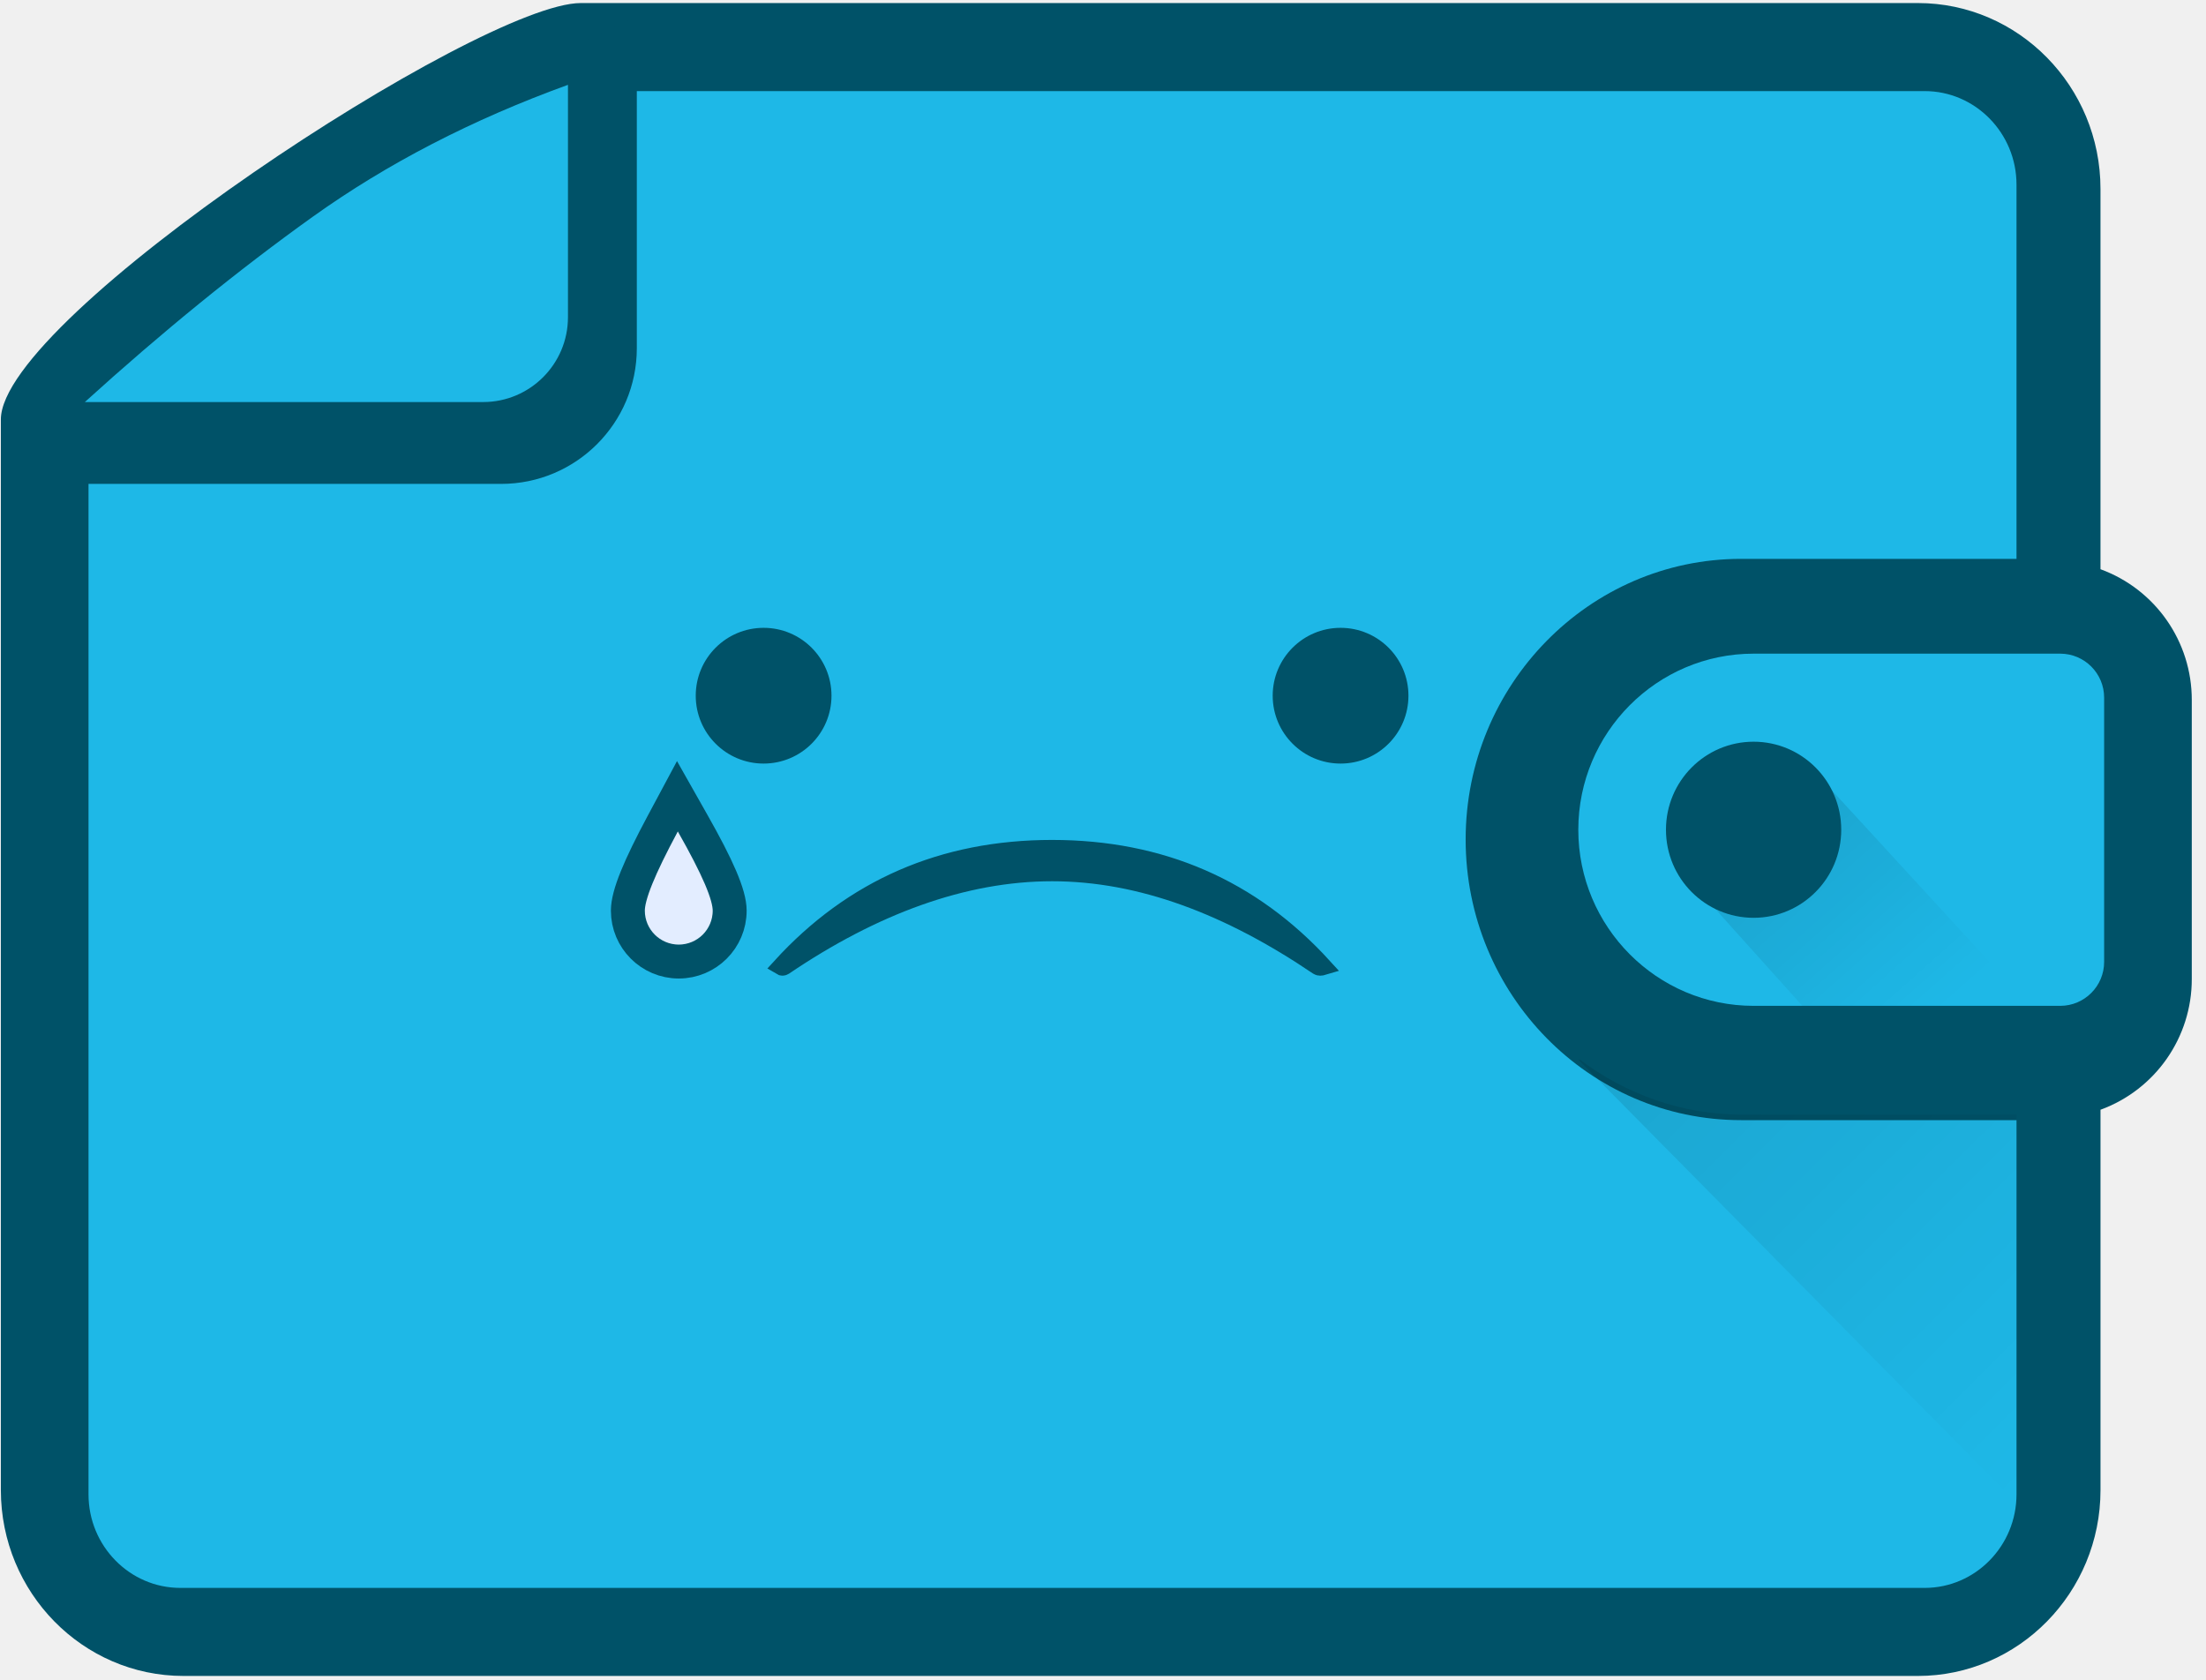
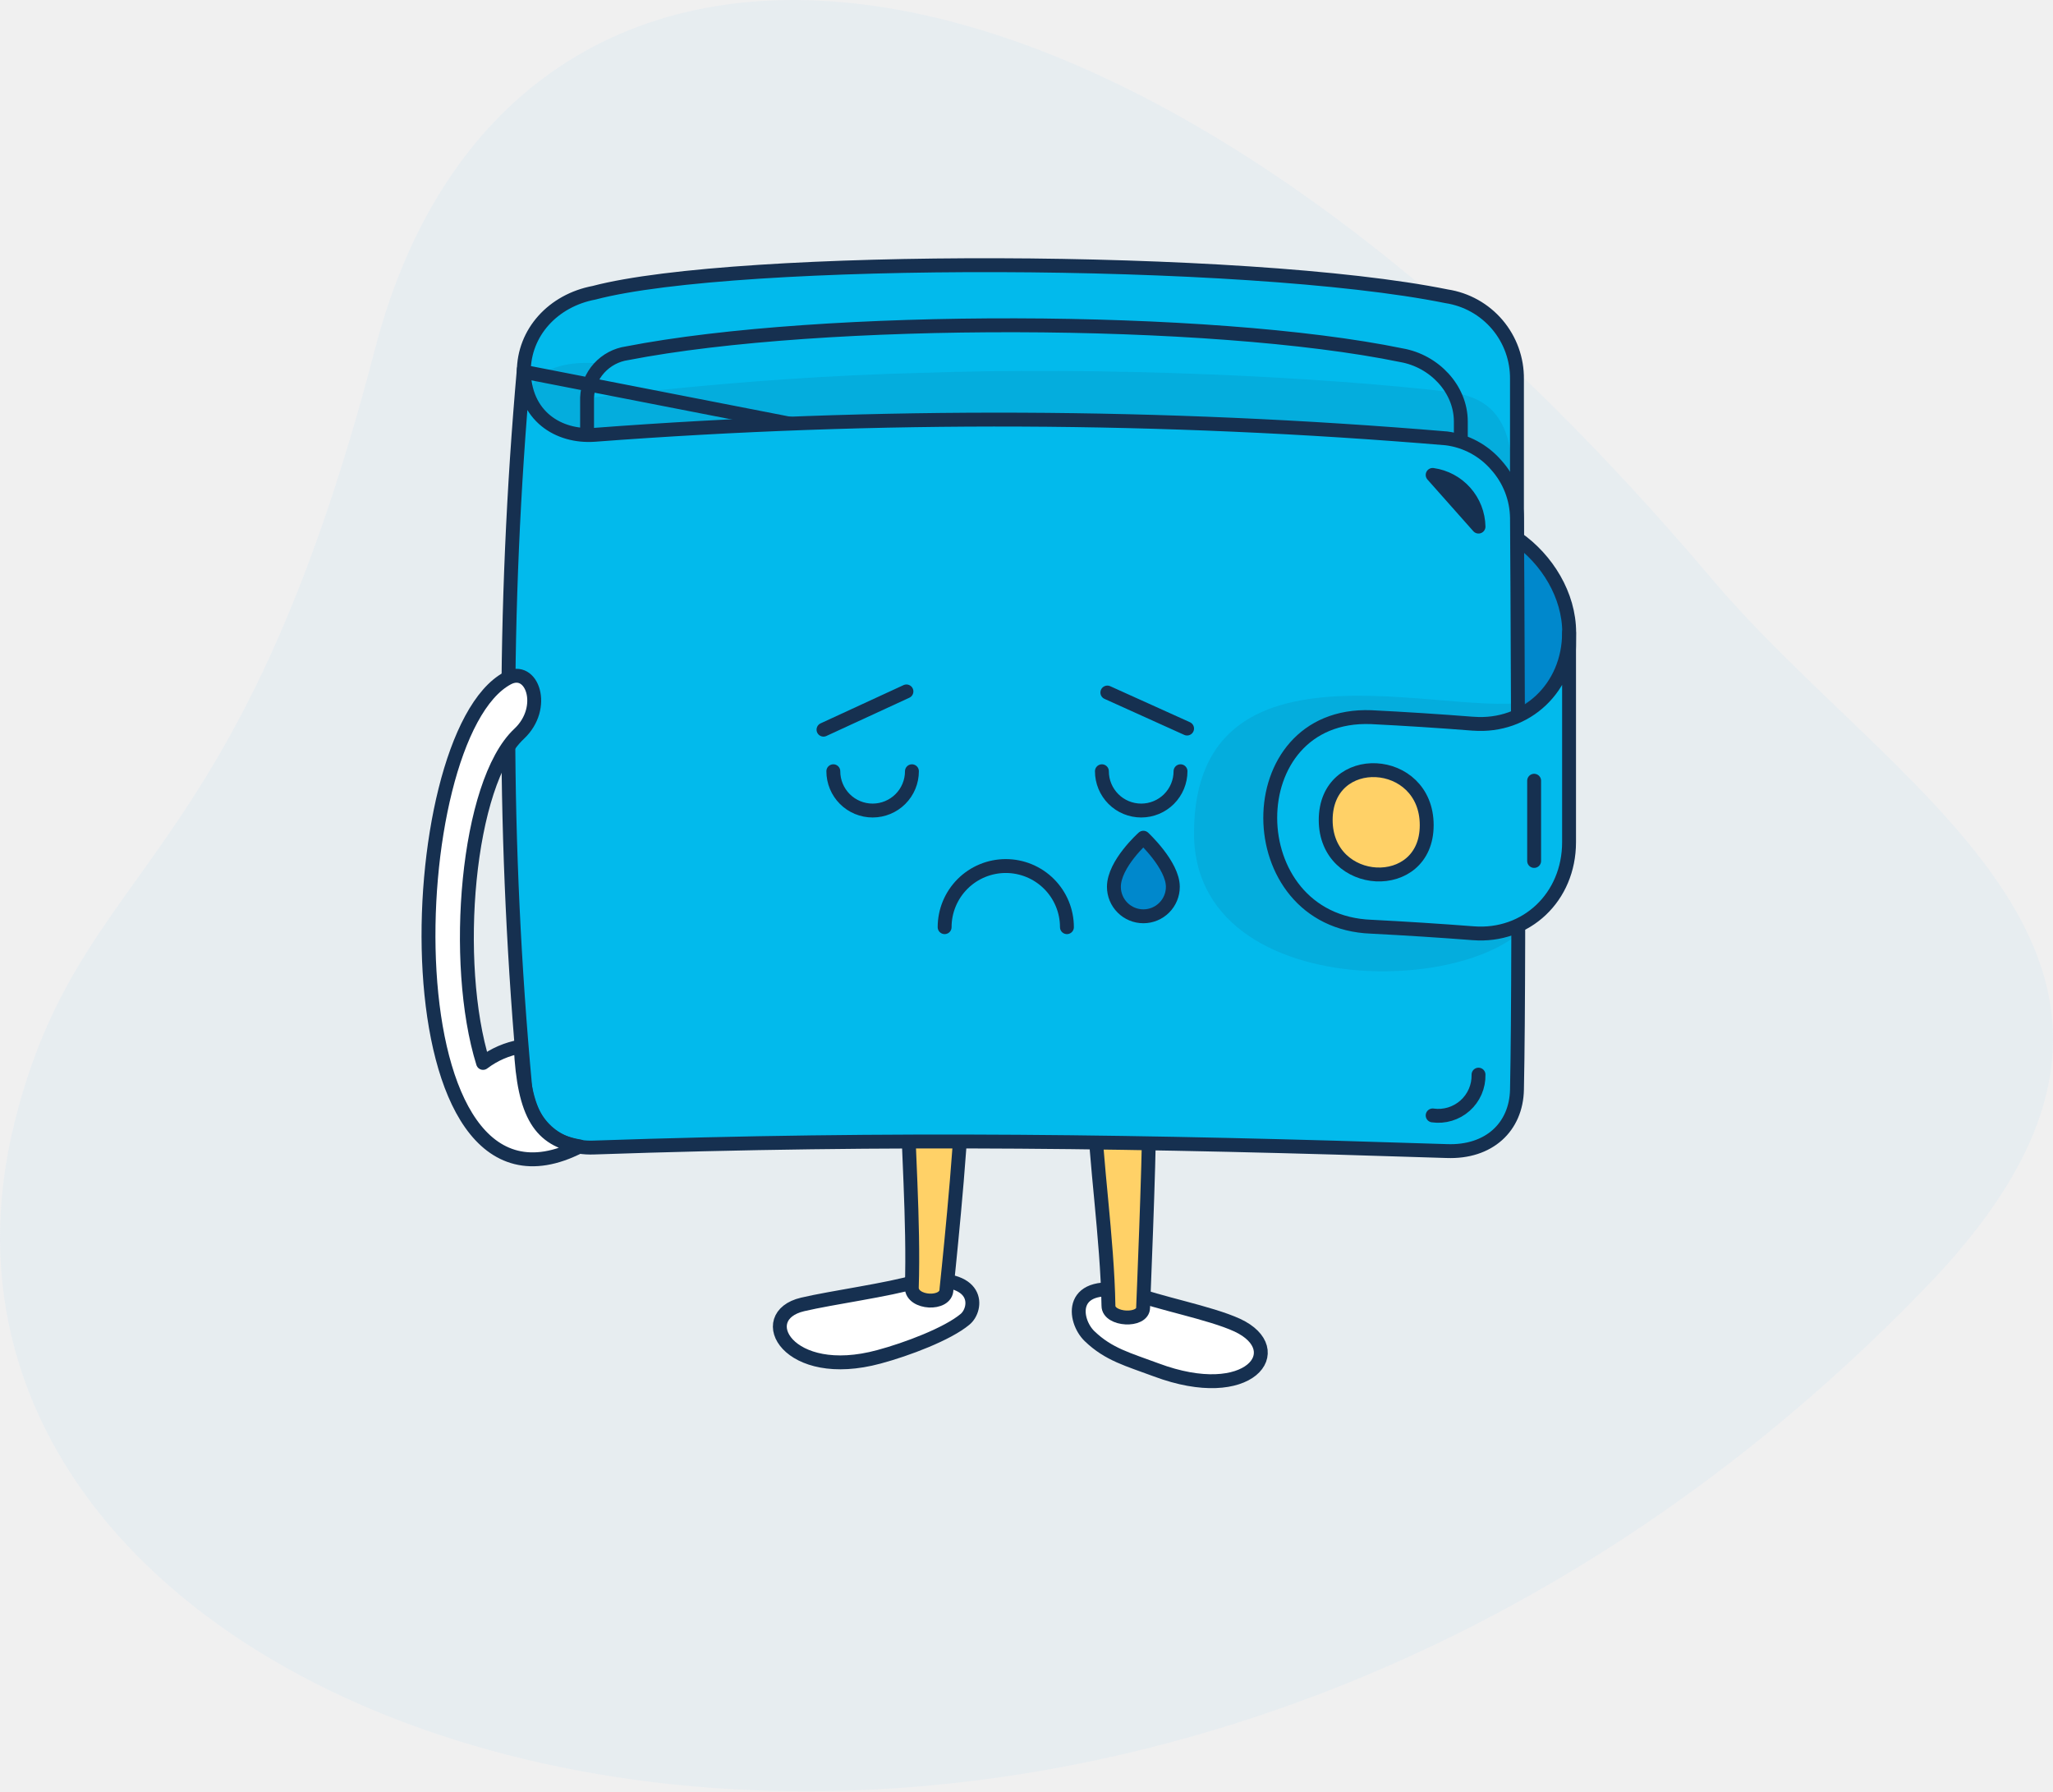
- <svg xmlns="http://www.w3.org/2000/svg" width="130" height="99" viewBox="0 0 130 99">
-   <defs>
-     <linearGradient id="a" x1="17.388%" x2="82.47%" y1="37.558%" y2="91.315%">
-       <stop offset="0%" stop-opacity=".1" />
-       <stop offset="100%" stop-opacity="0" />
-     </linearGradient>
-     <linearGradient id="b" x1="22.076%" x2="120.535%" y1="-21.98%" y2="77.938%">
-       <stop offset="0%" stop-opacity=".1" />
-       <stop offset="100%" stop-opacity="0" />
-     </linearGradient>
-   </defs>
-   <g fill="none" fill-rule="nonzero">
-     <path fill="#005268" d="M123.782 33.547V11.134c0-6.041-4.825-10.954-10.759-10.954H34.224C28.29.18.051 18.677.051 24.719v63.096c0 6.041 4.825 10.954 10.76 10.954h102.212c5.934 0 10.76-4.913 10.76-10.955V65.401a8.193 8.193 0 0 0 5.379-7.71V41.258a8.193 8.193 0 0 0-5.38-7.712z" />
-     <path fill="#1EB8E7" d="M113.423 93.58H10.626c-2.983 0-5.41-2.474-5.41-5.513V26.992c0-3.039 25.657-21.623 28.639-21.623h79.568c2.982 0 5.41 2.474 5.41 5.513v22.053h-16.231c-8.95 0-16.231 7.419-16.231 16.54 0 9.12 7.28 16.539 16.23 16.539h16.232v22.053c0 3.039-2.428 5.513-5.41 5.513z" />
-     <path fill="#1EB8E7" d="M123.997 56.683a2.59 2.59 0 0 1-2.582 2.595H103.34c-5.697 0-10.33-4.654-10.33-10.378s4.633-10.378 10.33-10.378h18.075a2.59 2.59 0 0 1 2.582 2.595v15.566z" />
-     <path fill="url(#a)" d="M106.215 59.281h13.407l-13.407-14.597-6.518 7.342z" />
-     <ellipse cx="103.34" cy="48.9" fill="#005268" rx="5.164" ry="5.189" />
-     <path fill="url(#b)" d="M118.655 88.391c.05-.301.178-.575.178-.89V65.69h-16.168c-3.592 0-6.881-1.23-9.568-3.243l-.086-.001 25.644 25.944z" />
-     <path d="M123.782 33.547V11.134c0-6.041-4.825-10.954-10.759-10.954H10.811C4.875.18.05 5.093.05 11.134v76.68c0 6.042 4.825 10.955 10.76 10.955h102.212c5.934 0 10.76-4.913 10.76-10.955V65.401a8.193 8.193 0 0 0 5.379-7.71V41.258a8.193 8.193 0 0 0-5.38-7.712z" />
-     <circle cx="79" cy="41" r="4" fill="#005268" />
-     <circle cx="45" cy="41" r="4" fill="#005268" />
-     <path fill="#005268" stroke="#005268" d="M46 56.965C50.233 52.322 55.567 50 62 50s11.767 2.322 16 6.965c-.155.047-.268.047-.337 0-5.23-3.543-10.434-5.53-15.663-5.53-5.23 0-10.55 1.986-15.78 5.53-.07.047-.143.047-.22 0z" />
-     <path fill="#E3EDFF" stroke="#005268" stroke-width="2" d="M40.814 48.507c1.47 2.594 2.186 4.22 2.186 5.16a3 3 0 0 1-6 0c0-.927.677-2.553 2.063-5.14l.857-1.6.894 1.58z" />
-     <path fill="#005268" d="M37.528 1L15.256 11.388 1 28.518h28.528a8 8 0 0 0 8-8V1z" />
-     <path fill="#1EB8E7" d="M33.47 5c-5.644 2.046-10.66 4.64-15.05 7.781-4.39 3.142-8.862 6.78-13.42 10.913h23.47a5 5 0 0 0 5-5V5z" />
-   </g>
+ <svg xmlns="http://www.w3.org/2000/svg" width="196" height="171" viewBox="0 0 196 171" fill="none">
+   <path opacity="0.3" d="M1.401 107.095C-14.234 169.608 104.462 205.391 184.019 122.723C213.601 91.985 181.286 76.382 163.381 55.209C105.218 -13.556 48.306 -14.806 35.798 33.329C22.627 84.021 7.736 81.752 1.401 107.095Z" fill="#D3E6F2" />
+   <path d="M87.537 122.317C84.842 123.136 79.407 123.867 76.624 124.524C71.865 125.643 75.198 131.888 83.916 129.525C86.574 128.812 90.464 127.343 92.134 125.943C93.303 124.98 93.698 121.548 87.537 122.317Z" fill="white" stroke="#163050" stroke-width="1.326" stroke-linecap="round" stroke-linejoin="round" />
+   <path d="M86.637 104.563C86.637 108.658 87.262 116.628 87.049 122.923C87.049 124.448 90.358 124.624 90.358 123.098C90.358 123.098 91.803 109.508 91.803 105.126C91.803 100.743 86.637 100.468 86.637 104.563Z" fill="#FFD167" stroke="#163050" stroke-width="1.326" stroke-linecap="round" stroke-linejoin="round" />
+   <path d="M108.038 123.379C110.471 124.38 115.506 125.299 118.126 126.505C123.179 128.856 119.321 134.119 110.371 130.769C107.713 129.775 105.856 129.318 104.029 127.562C102.466 126.074 101.878 121.954 108.038 123.379Z" fill="white" stroke="#163050" stroke-width="1.326" stroke-linecap="round" stroke-linejoin="round" />
+   <path d="M104.523 106.132C104.523 110.252 105.724 118.31 105.824 124.655C105.824 126.024 109.133 126.199 109.133 124.83C109.133 124.83 109.708 111.077 109.708 106.701C109.708 102.325 104.523 101.987 104.523 106.132Z" fill="#FFD167" stroke="#163050" stroke-width="1.326" stroke-linecap="round" stroke-linejoin="round" />
+   <path d="M50.008 35.492C50.008 31.741 52.804 28.684 56.719 27.947C70.309 24.365 118.94 24.402 138.109 28.284C139.995 28.572 141.713 29.532 142.948 30.986C144.182 32.44 144.849 34.291 144.826 36.199C144.826 39.562 144.826 49.645 144.826 49.645V71.875C113.021 67.877 80.829 68.073 49.076 72.456L50.008 35.492Z" fill="#02BAEC" />
+   <path d="M139.465 42.044V40.243C139.465 37.117 136.919 34.454 133.792 33.91C115.58 30.16 78.481 30.103 59.87 33.723C58.837 33.871 57.89 34.377 57.191 35.151C56.493 35.925 56.089 36.92 56.048 37.961V40.999M50.007 35.492C50.007 31.741 52.802 28.684 56.717 27.947C70.308 24.365 118.939 24.402 138.108 28.284C139.994 28.572 141.712 29.532 142.947 30.986C144.181 32.44 144.848 34.291 144.824 36.199C144.824 39.562 144.824 53.99 144.824 53.99L50.007 35.492Z" stroke="#163050" stroke-width="1.326" stroke-linecap="round" stroke-linejoin="round" />
+   <path opacity="0.1" d="M56.061 37.993C56.061 38.099 70.402 36.03 87.925 35.598C105.437 34.973 126.125 35.961 138.539 37.43C141.804 37.968 144.443 39.424 144.443 46.138C144.443 46.138 144.137 42.275 134.806 41.543C130.171 41.112 110.603 39.324 92.234 39.593C73.86 39.549 56.693 41.55 56.718 41.468C47.962 40.843 48.856 33.742 57.612 34.736C55.748 37.292 56.061 37.993 56.061 37.993Z" fill="#163050" />
+   <path d="M144.807 71.3C148.909 72.963 149.81 67.174 149.81 60.379C149.81 56.815 147.696 53.39 144.807 51.377V71.3Z" fill="#0088CC" stroke="#163050" stroke-width="1.326" stroke-linecap="round" stroke-linejoin="round" />
+   <path d="M138.115 109.883C109.146 108.939 85.319 108.564 56.725 109.545C52.647 109.714 50.402 106.689 50.127 103.638C48.032 80.895 47.992 58.01 50.008 35.261C50.008 39.762 53.36 41.737 56.719 41.512C83.815 39.463 111.031 39.576 138.109 41.85C139.955 42.089 141.648 43.002 142.862 44.413C144.105 45.8 144.802 47.59 144.826 49.451C144.826 49.451 145.113 90.41 144.826 104.007C144.757 107.589 142.155 110.039 138.115 109.883Z" fill="#02BAEC" stroke="#163050" stroke-width="1.326" stroke-linecap="round" stroke-linejoin="round" />
+   <path d="M136.776 106.482C137.329 106.561 137.891 106.518 138.425 106.357C138.959 106.195 139.452 105.92 139.868 105.549C140.285 105.179 140.616 104.722 140.838 104.21C141.06 103.699 141.168 103.145 141.154 102.588M141.154 50.27C141.13 49.062 140.676 47.902 139.874 46.998C139.072 46.094 137.974 45.506 136.776 45.338L141.154 50.27Z" stroke="#163050" stroke-width="1.326" stroke-linecap="round" stroke-linejoin="round" />
+   <path opacity="0.1" d="M147.14 85.14C147.171 94.911 114.037 97.361 113.993 79.576C113.993 58.784 141.048 69.674 147.14 66.592C147.14 66.599 147.14 80.014 147.14 85.14Z" fill="#163050" />
+   <path d="M140.667 89.091C137.419 88.841 134.167 88.633 130.911 88.466C118.109 87.985 118.003 67.962 130.911 68.462C134.155 68.624 137.394 68.832 140.63 69.087H140.667C145.714 69.468 149.798 65.648 149.798 60.391V80.395C149.798 85.653 145.721 89.479 140.667 89.091Z" fill="#02BAEC" stroke="#163050" stroke-width="1.326" stroke-linecap="round" stroke-linejoin="round" />
+   <path d="M136.208 78.77C136.208 72.119 126.571 71.6 126.564 78.282C126.571 84.878 136.214 85.371 136.208 78.77Z" fill="#FFD167" stroke="#163050" stroke-width="1.326" stroke-linecap="round" stroke-linejoin="round" />
+   <path d="M146.464 74.531V82.189" stroke="#163050" stroke-width="1.326" stroke-linecap="round" stroke-linejoin="round" />
+   <path d="M48.462 64.742C38.024 70.306 36.736 118.973 55.342 109.439C51.589 108.814 50.026 106.47 49.713 99.906C48.406 100.131 47.173 100.667 46.117 101.469C43.146 91.936 44.553 74.744 49.556 70.056C52.227 67.555 50.807 63.492 48.462 64.742Z" fill="white" stroke="#163050" stroke-width="1.326" stroke-linecap="round" stroke-linejoin="round" />
+   <path d="M101.86 88.51C101.86 86.962 101.245 85.478 100.15 84.383C99.055 83.289 97.57 82.674 96.022 82.674C94.473 82.674 92.988 83.289 91.894 84.383C90.799 85.478 90.184 86.962 90.184 88.51" stroke="#163050" stroke-width="1.326" stroke-linecap="round" stroke-linejoin="round" />
+   <path d="M79.558 73.625C79.558 74.62 79.953 75.574 80.657 76.278C81.36 76.981 82.315 77.376 83.31 77.376C84.305 77.376 85.26 76.981 85.963 76.278C86.667 75.574 87.062 74.62 87.062 73.625" stroke="#163050" stroke-width="1.326" stroke-linecap="round" stroke-linejoin="round" />
+   <path d="M78.62 69.656L86.538 66.005" stroke="#163050" stroke-width="1.326" stroke-linecap="round" stroke-linejoin="round" />
+   <path d="M105.199 73.625C105.199 74.62 105.595 75.574 106.298 76.278C107.002 76.981 107.956 77.376 108.952 77.376C109.947 77.376 110.901 76.981 111.605 76.278C112.309 75.574 112.704 74.62 112.704 73.625" stroke="#163050" stroke-width="1.326" stroke-linecap="round" stroke-linejoin="round" />
+   <path d="M105.719 66.111L113.33 69.549" stroke="#163050" stroke-width="1.326" stroke-linecap="round" stroke-linejoin="round" />
+   <path d="M111.972 84.659C111.972 82.577 109.158 79.971 109.158 79.971C109.158 79.971 106.344 82.471 106.344 84.659C106.344 85.405 106.64 86.121 107.168 86.648C107.696 87.176 108.412 87.472 109.158 87.472C109.904 87.472 110.62 87.176 111.148 86.648C111.676 86.121 111.972 85.405 111.972 84.659Z" fill="#0088CC" stroke="#163050" stroke-width="1.326" stroke-linecap="round" stroke-linejoin="round" />
</svg>
